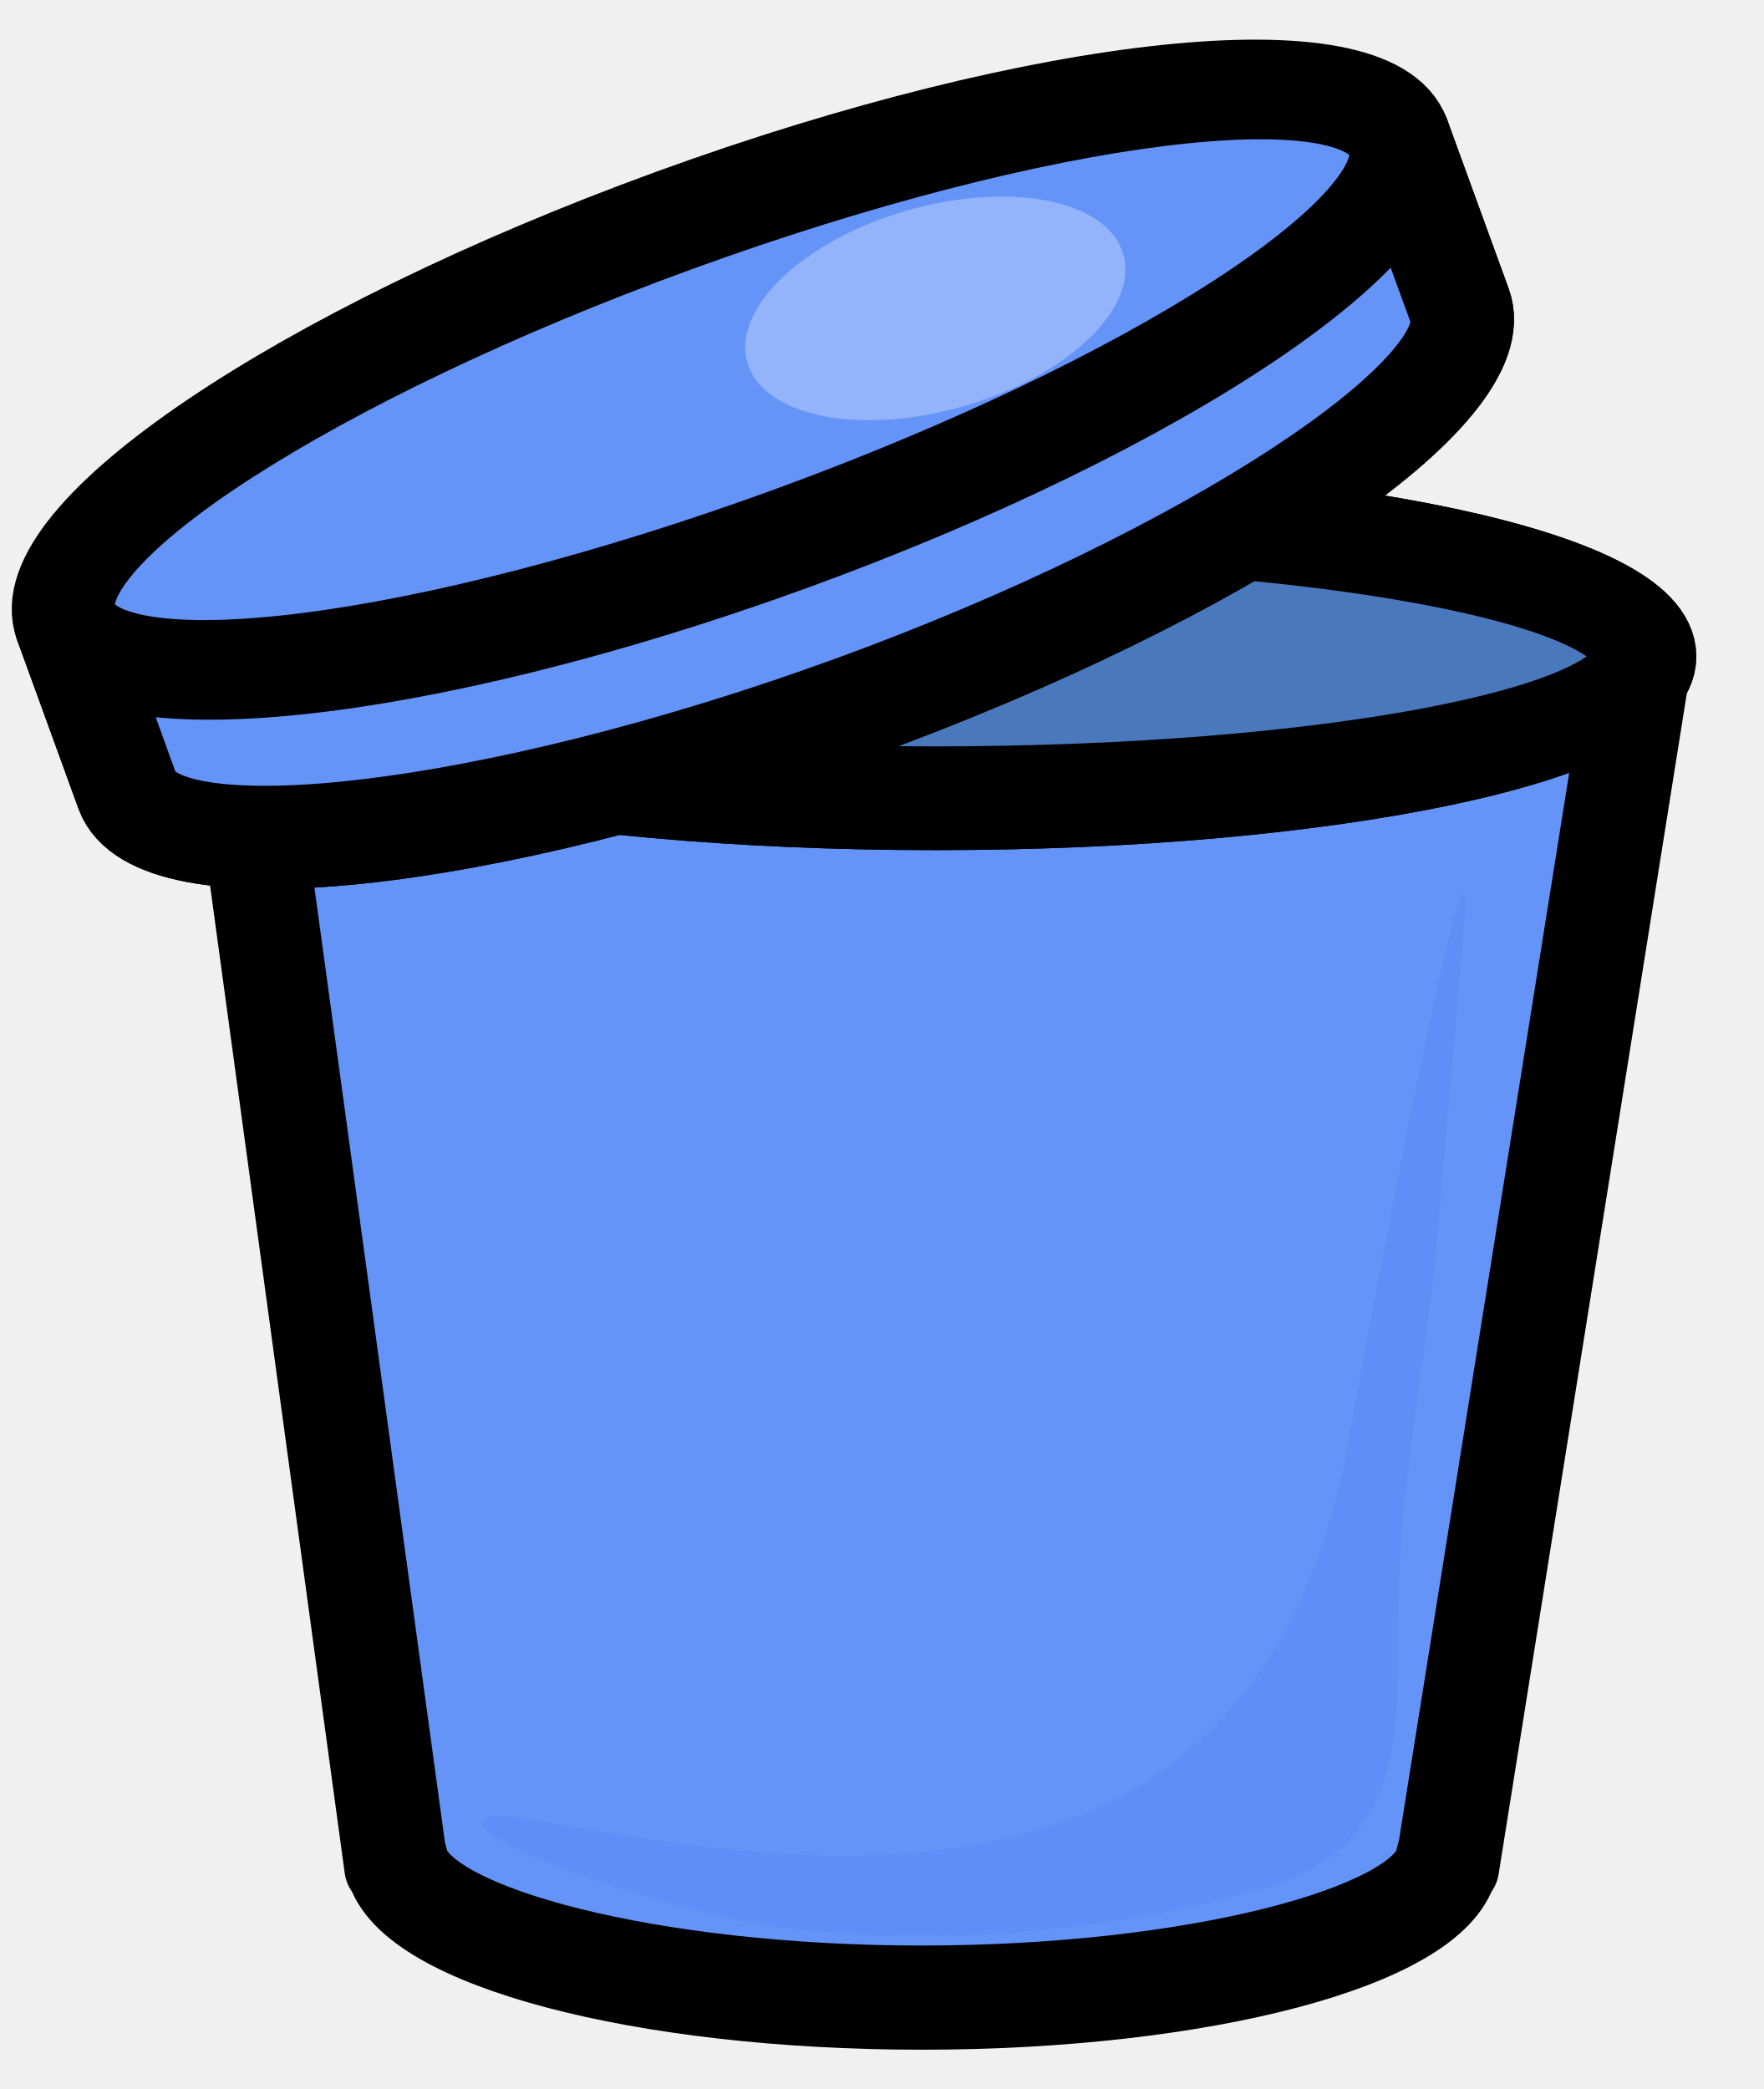
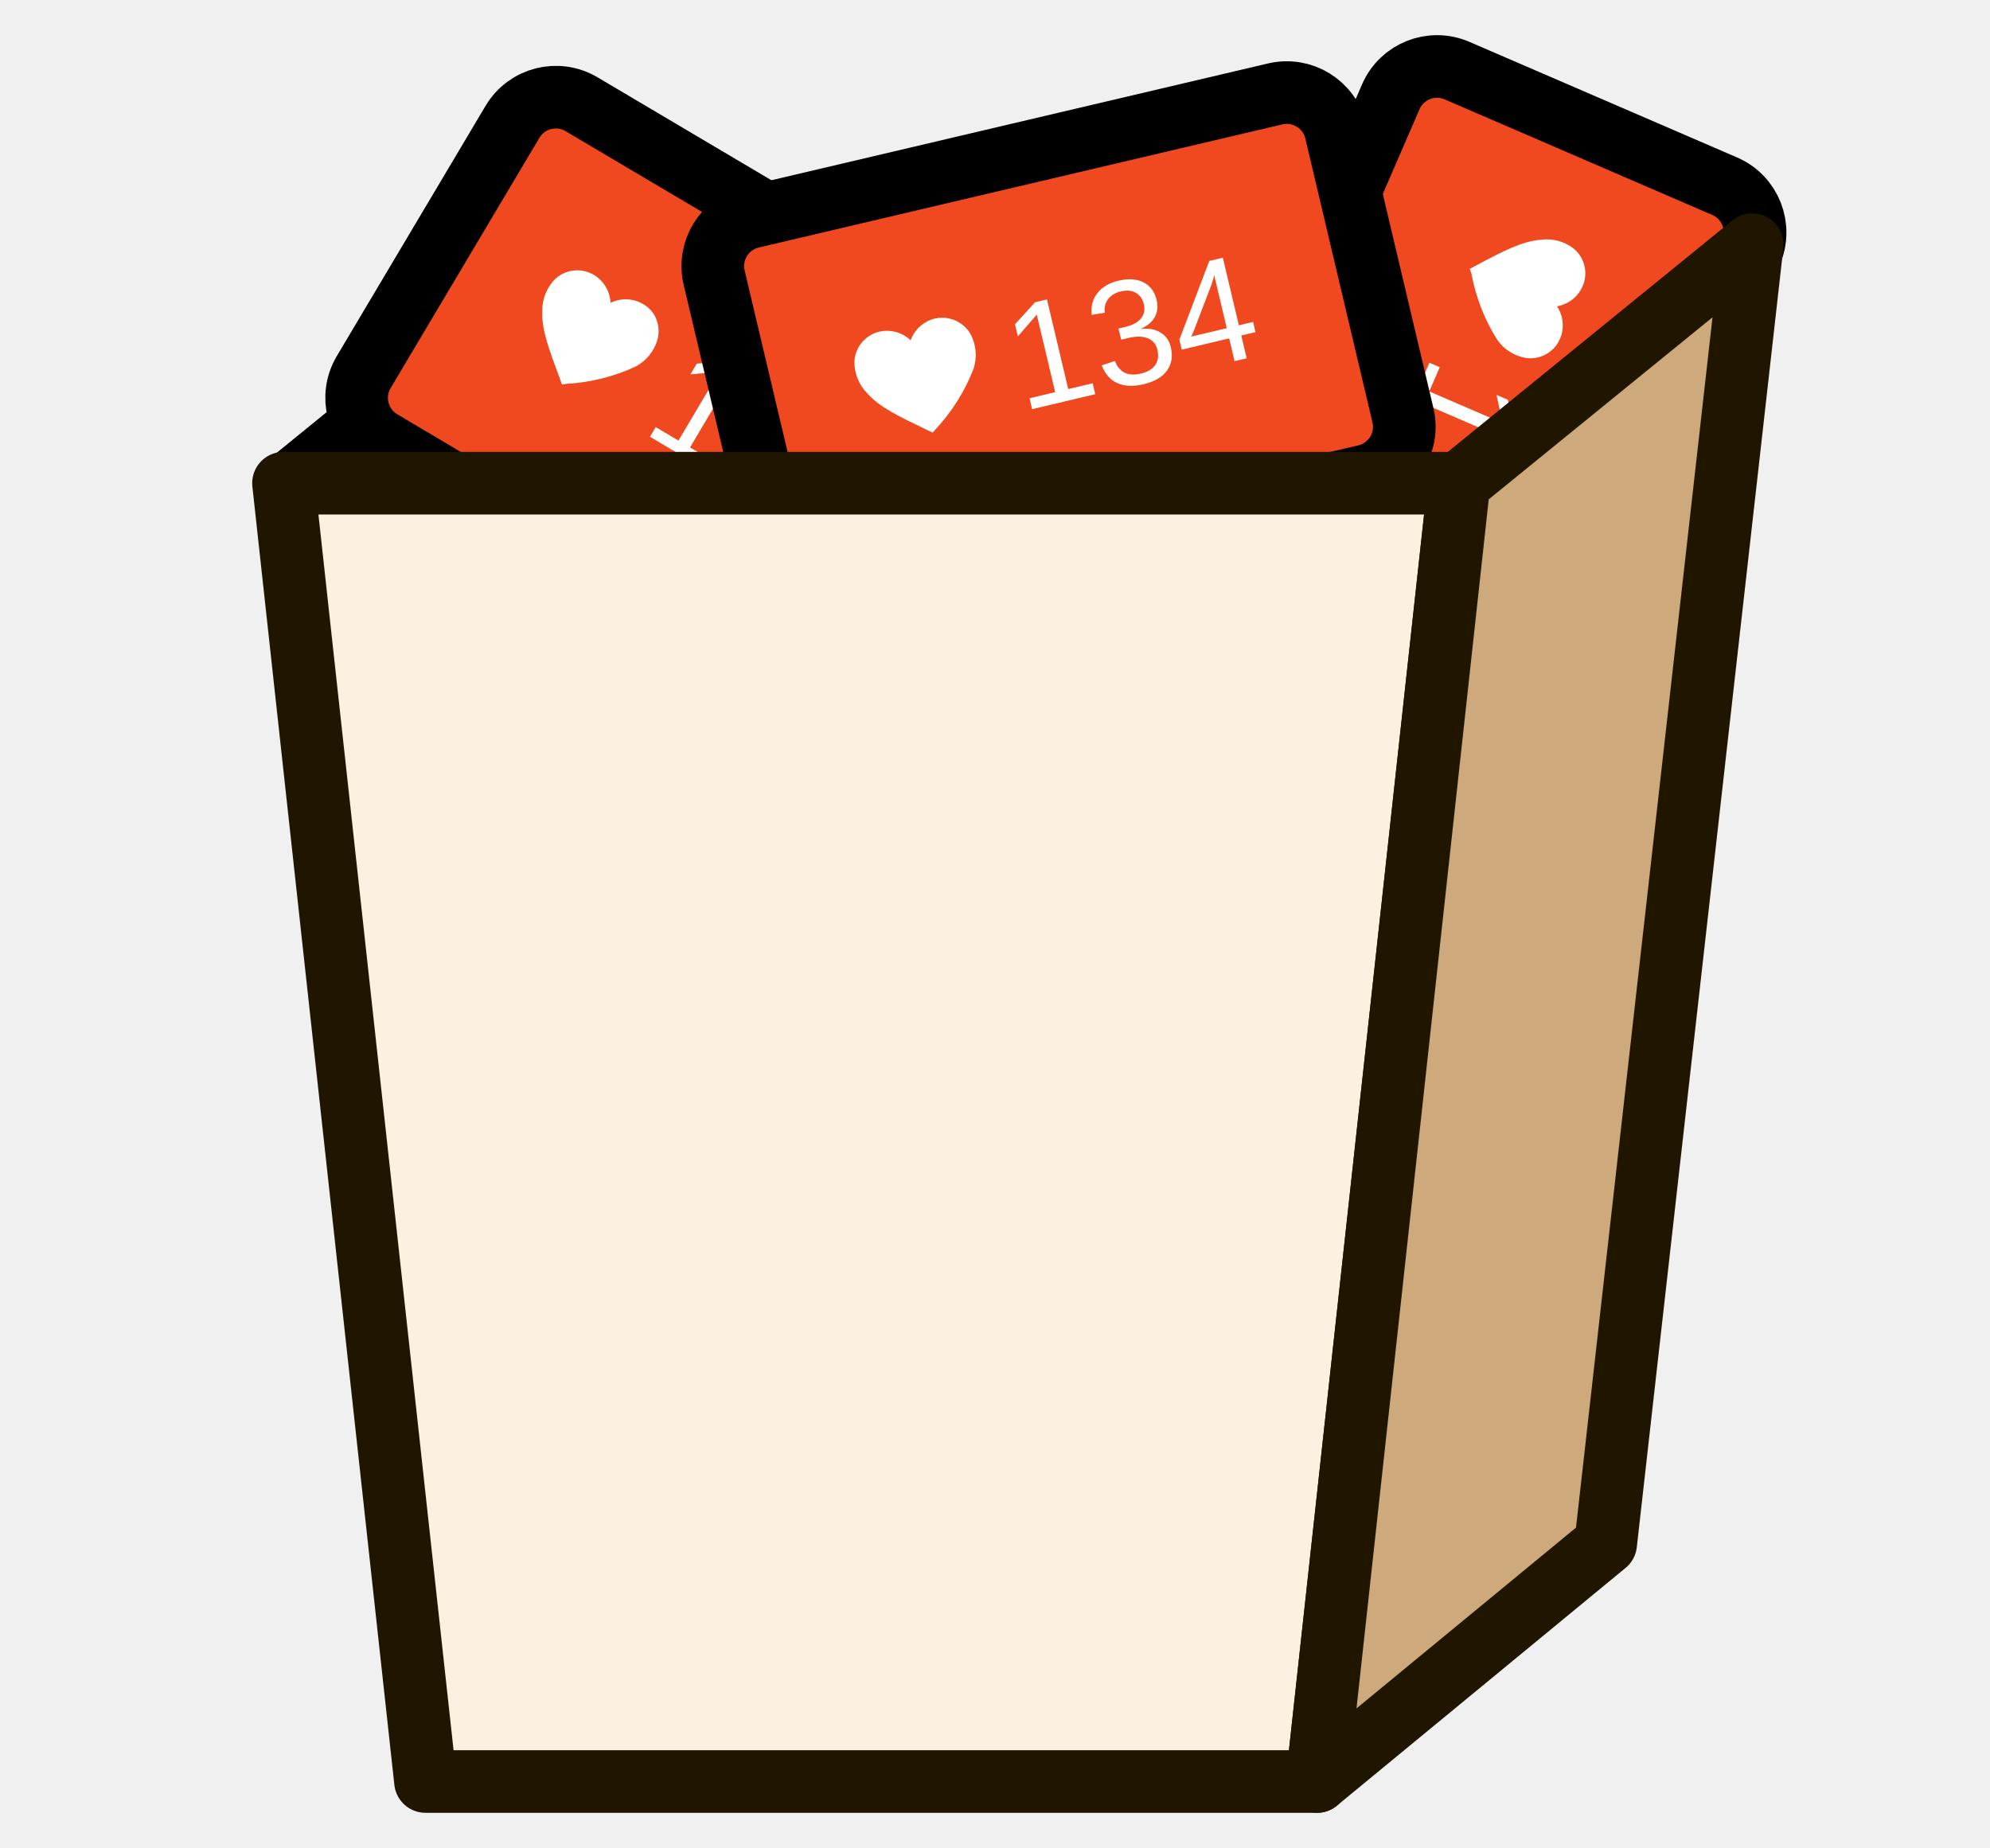
- <svg xmlns="http://www.w3.org/2000/svg" id="Слой_1" data-name="Слой 1" viewBox="0 0 127.5 151">
-   <g id="Combined-Shape">
-     <path id="path-1" d="M28,135h-.11L16,47.78H119.26L105.36,135h-.11c-1.52,5.68-18.24,10.16-38.63,10.16S29.51,140.65,28,135Z" fill="#6594f8" stroke="#000" stroke-linecap="round" stroke-linejoin="round" stroke-width="6" />
-     <path d="M29.22,133.81l.21.77c1.27,4.73,17.62,9.05,37.19,9.05s35.92-4.32,37.19-9.05l.26-1,13.45-84.35H17.66Z" fill="#6594f8" stroke="#000" stroke-linecap="round" stroke-linejoin="round" stroke-width="6" />
-   </g>
-   <g id="Oval-7-Copy">
-     <ellipse id="path-3" cx="67.61" cy="47.45" rx="52" ry="11" fill="#4a78bc" stroke="#000" stroke-linecap="round" stroke-linejoin="round" stroke-width="6" />
-     <ellipse id="path-3-2" data-name="path-3" cx="67.61" cy="47.45" rx="52" ry="11" fill="#4a78bc" stroke="#000" stroke-linecap="round" stroke-linejoin="round" stroke-width="6" />
-     <ellipse cx="67.61" cy="47.45" rx="50.5" ry="9.5" fill="#4a78bc" stroke="#000" stroke-linecap="round" stroke-linejoin="round" stroke-width="6" />
-   </g>
-   <g id="Group-8">
-     <g id="Combined-Shape-2" data-name="Combined-Shape">
-       <path id="path-5" d="M8.5,57.45,4.06,45.24,101.78,9.67l4.45,12.22c2.46,6.75-17.43,20.18-44.42,30S11,64.2,8.5,57.45Z" fill="#6594f8" stroke="#000" stroke-linecap="round" stroke-linejoin="round" stroke-width="6" />
-       <path id="path-5-2" data-name="path-5" d="M8.5,57.45,4.06,45.24,101.78,9.67l4.45,12.22c2.46,6.75-17.43,20.18-44.42,30S11,64.2,8.5,57.45Z" fill="#6594f8" stroke="#000" stroke-linecap="round" stroke-linejoin="round" stroke-width="6" />
-       <path d="M100.89,11.59,6,46.13,9.91,56.94c2,5.46,25.34,3,51.39-6.47s45.51-22.62,43.52-28.08Z" fill="#6594f8" stroke="#000" stroke-linecap="round" stroke-linejoin="round" stroke-width="6" />
-     </g>
-     <g id="Oval-7-Copy-3">
-       <ellipse id="path-7" cx="52.92" cy="27.45" rx="52" ry="13" transform="translate(-6.2 19.75) rotate(-20)" fill="#6594f8" stroke="#000" stroke-linecap="round" stroke-linejoin="round" stroke-width="6" />
-       <ellipse cx="52.92" cy="27.45" rx="50.5" ry="11.5" transform="translate(-6.2 19.75) rotate(-20)" fill="#6594f8" stroke="#000" stroke-linecap="round" stroke-linejoin="round" stroke-width="6" />
+ <svg xmlns="http://www.w3.org/2000/svg" id="Слой_1" data-name="Слой 1" viewBox="0 0 127.12 118.06">
+   <line x1="111.93" y1="15.62" x2="37.19" y2="15.62" fill="#fff" stroke="#000" stroke-linecap="round" stroke-linejoin="round" stroke-width="4" />
+   <line x1="18.46" y1="30.87" x2="37.19" y2="15.62" fill="#fff" stroke="#000" stroke-linecap="round" stroke-linejoin="round" stroke-width="4" />
+   <g id="Page-1">
+     <g id="Profile">
+       <g id="Notifications">
+         <path id="Popover" d="M41.33,38.25l-3.06,1.82c-.91.54-1.63.12-1.59-.94l.13-3.56L24.36,28.19a3.22,3.22,0,0,1-1.13-4.41l9.51-16a3.22,3.22,0,0,1,4.41-1.12L66.71,24.16a3.22,3.22,0,0,1,1.13,4.41l-9.51,16a3.22,3.22,0,0,1-4.41,1.12Z" fill="#f0491f" stroke="#000" stroke-miterlimit="10" stroke-width="4" />
+         <g id="Likes">
+           <g id="_134" data-name="134" style="isolation: isolate">
+             <text transform="translate(40.89 27.53) rotate(30.68)" font-size="9.64" fill="#fff" font-family="ArialMT, Arial" style="isolation: isolate">134</text>
+           </g>
+           <path id="btn_like_suggestion" data-name="btn like suggestion" d="M35.9,24.57l-.12-.33c-.74-2-1.19-3.19-1.14-4.38a2.84,2.84,0,0,1,.84-2.05,2.07,2.07,0,0,1,1.59-.53,2,2,0,0,1,.86.28A2.19,2.19,0,0,1,39,19.35a2.19,2.19,0,0,1,2.09.08,2,2,0,0,1,.66.62A2.07,2.07,0,0,1,42,21.7a2.84,2.84,0,0,1-1.4,1.72,12,12,0,0,1-4.39,1.1Z" fill="#fff" />
+         </g>
+       </g>
    </g>
  </g>
-   <path d="M85,127.26c-18.1,14-49.55,1.86-50.12,4.4-.32,1.43,9.58,5.29,19,7.25,0,0,16.23,3.37,36.57-2.16a14.23,14.23,0,0,0,6.93-3.59c4.05-4.13,3.62-10,3.68-16.55.08-9.39,2.13-18.66,2.91-28,1.64-19.72,2.21-23.9,1.82-24s-2.38,7.09-8.65,41.27C95.8,112.25,92.75,121.27,85,127.26Z" fill="#4f81f1" opacity="0.3" />
-   <ellipse cx="67.61" cy="22.29" rx="14.14" ry="7.36" transform="translate(-3.53 19.55) rotate(-16.04)" fill="#fff" opacity="0.3" />
+   <g id="Page-1-2" data-name="Page-1">
+     <g id="Profile-2" data-name="Profile">
+       <g id="Notifications-2" data-name="Notifications">
+         <path id="Popover-2" data-name="Popover" d="M81,24.31l-2.2-2.81c-.65-.84-.33-1.6.73-1.69l3.55-.33L88.84,6.19a3.22,3.22,0,0,1,4.23-1.68l17.11,7.39a3.22,3.22,0,0,1,1.67,4.23L98.23,47.68A3.22,3.22,0,0,1,94,49.36L76.89,42a3.22,3.22,0,0,1-1.67-4.23Z" fill="#f0491f" stroke="#000" stroke-miterlimit="10" stroke-width="4" />
+         <g id="Likes-2" data-name="Likes">
+           <g id="_134-2" data-name="134" style="isolation: isolate">
+             <text transform="translate(91.6 22.5) rotate(113.35)" font-size="9.64" fill="#fff" font-family="ArialMT, Arial" style="isolation: isolate">134</text>
+           </g>
+           <path id="btn_like_suggestion-2" data-name="btn like suggestion" d="M93.89,17.18l.31-.17c1.88-1,3-1.58,4.2-1.69a2.84,2.84,0,0,1,2.14.57,2.07,2.07,0,0,1,.73,1.5,2,2,0,0,1-.17.89,2.19,2.19,0,0,1-1.64,1.29,2.19,2.19,0,0,1,.19,2.08,2,2,0,0,1-.53.73,2.07,2.07,0,0,1-1.59.5,2.84,2.84,0,0,1-1.89-1.17A12,12,0,0,1,94,17.51Z" fill="#fff" />
+         </g>
+       </g>
+     </g>
+   </g>
+   <g id="Page-1-3" data-name="Page-1">
+     <g id="Profile-3" data-name="Profile">
+       <g id="Notifications-3" data-name="Notifications">
+         <path id="Popover-3" data-name="Popover" d="M73,33.72,72,37.15c-.28,1-1.09,1.22-1.8.42l-2.38-2.65L53.78,38.26a3.22,3.22,0,0,1-3.87-2.39L45.62,17.74A3.22,3.22,0,0,1,48,13.87L81.46,6a3.22,3.22,0,0,1,3.87,2.39l4.29,18.14a3.22,3.22,0,0,1-2.39,3.87Z" fill="#f0491f" stroke="#000" stroke-miterlimit="10" stroke-width="4" />
+         <g id="Likes-3" data-name="Likes">
+           <g id="_134-3" data-name="134" style="isolation: isolate">
+             <text transform="matrix(0.97, -0.23, 0.23, 0.97, 65.22, 26.31)" font-size="9.64" fill="#fff" font-family="ArialMT, Arial" style="isolation: isolate">134</text>
+           </g>
+           <path id="btn_like_suggestion-3" data-name="btn like suggestion" d="M59.58,27.64l-.32-.15c-1.91-.92-3.07-1.47-3.86-2.36a2.84,2.84,0,0,1-.82-2.06,2.07,2.07,0,0,1,.77-1.48,2,2,0,0,1,.82-.4,2.19,2.19,0,0,1,2,.55,2.19,2.19,0,0,1,1.56-1.39,2,2,0,0,1,.91,0,2.07,2.07,0,0,1,1.36,1,2.84,2.84,0,0,1,.19,2.21,12,12,0,0,1-2.4,3.84Z" fill="#fff" />
+         </g>
+       </g>
+     </g>
+   </g>
+   <polygon points="84.13 30.87 27.18 30.87 18.11 30.87 27.18 113.82 84.13 113.82 93.2 30.87 84.13 30.87" fill="#fcf0e0" stroke="#201600" stroke-linecap="round" stroke-linejoin="round" stroke-width="4" />
+   <path d="M93.2,30.87l18.73-15.24-9.36,83L84.13,113.82Z" fill="#cea97c" stroke="#201600" stroke-linecap="round" stroke-linejoin="round" stroke-width="4" />
</svg>
